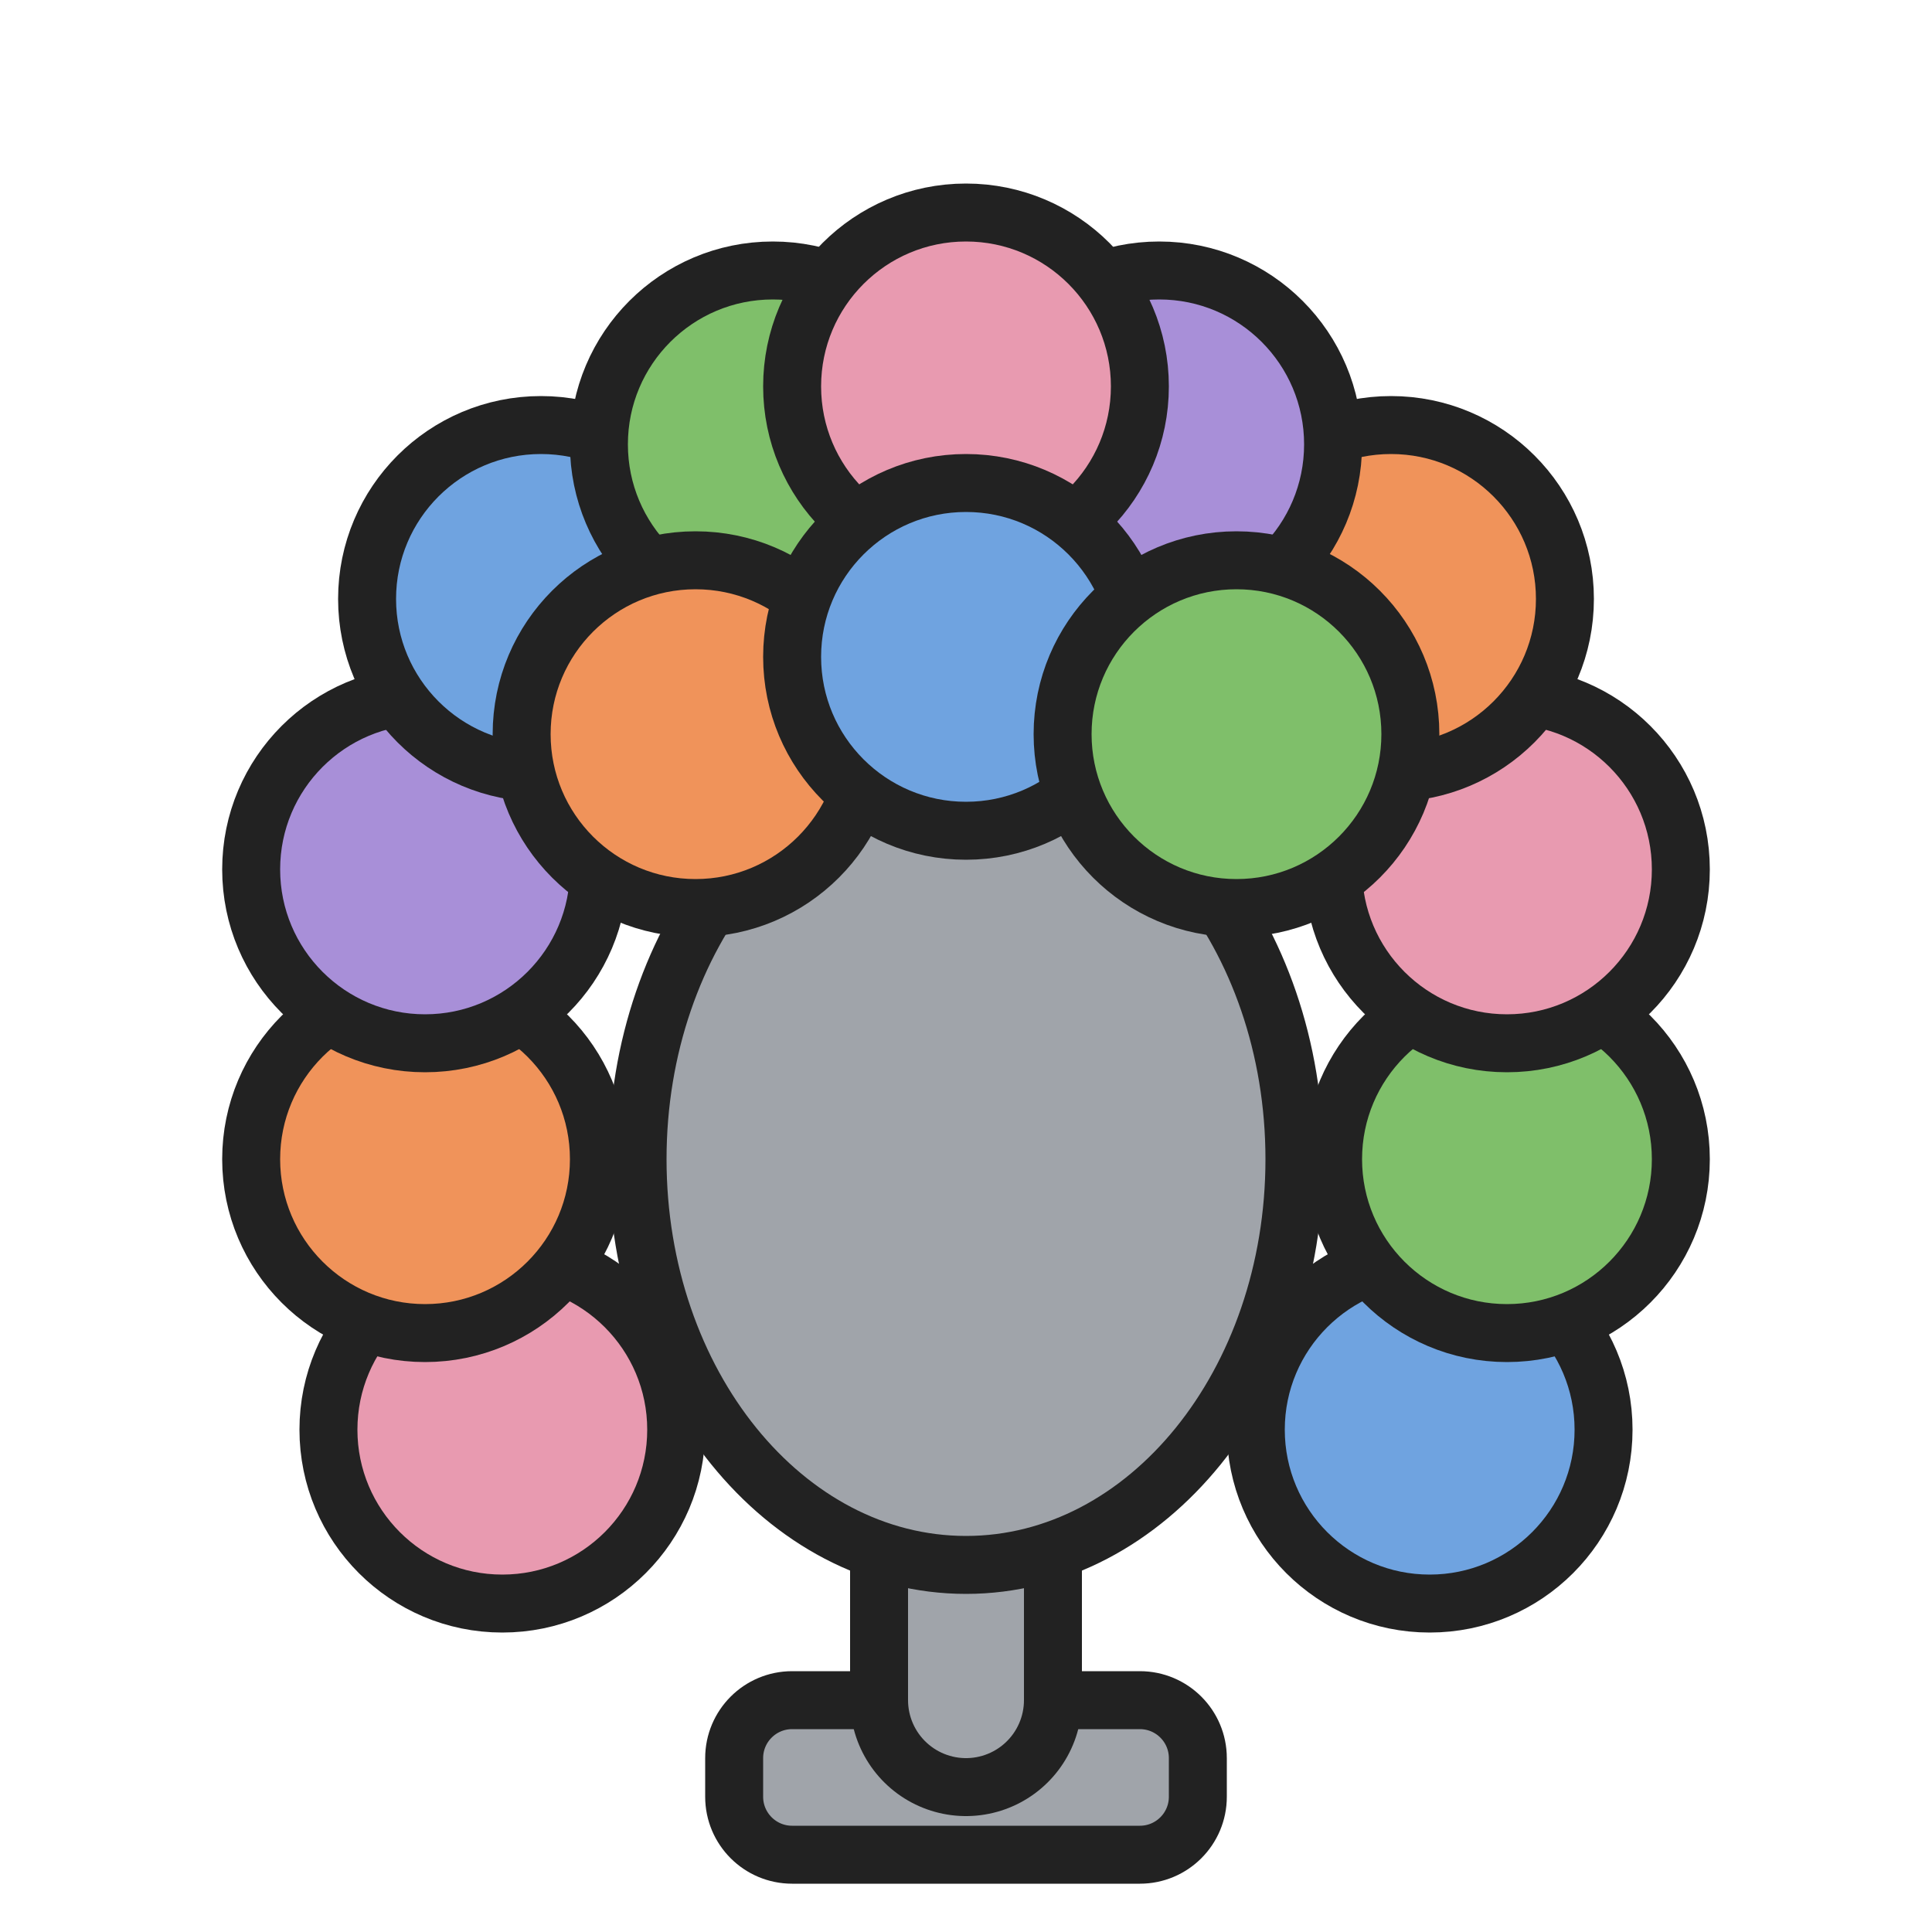
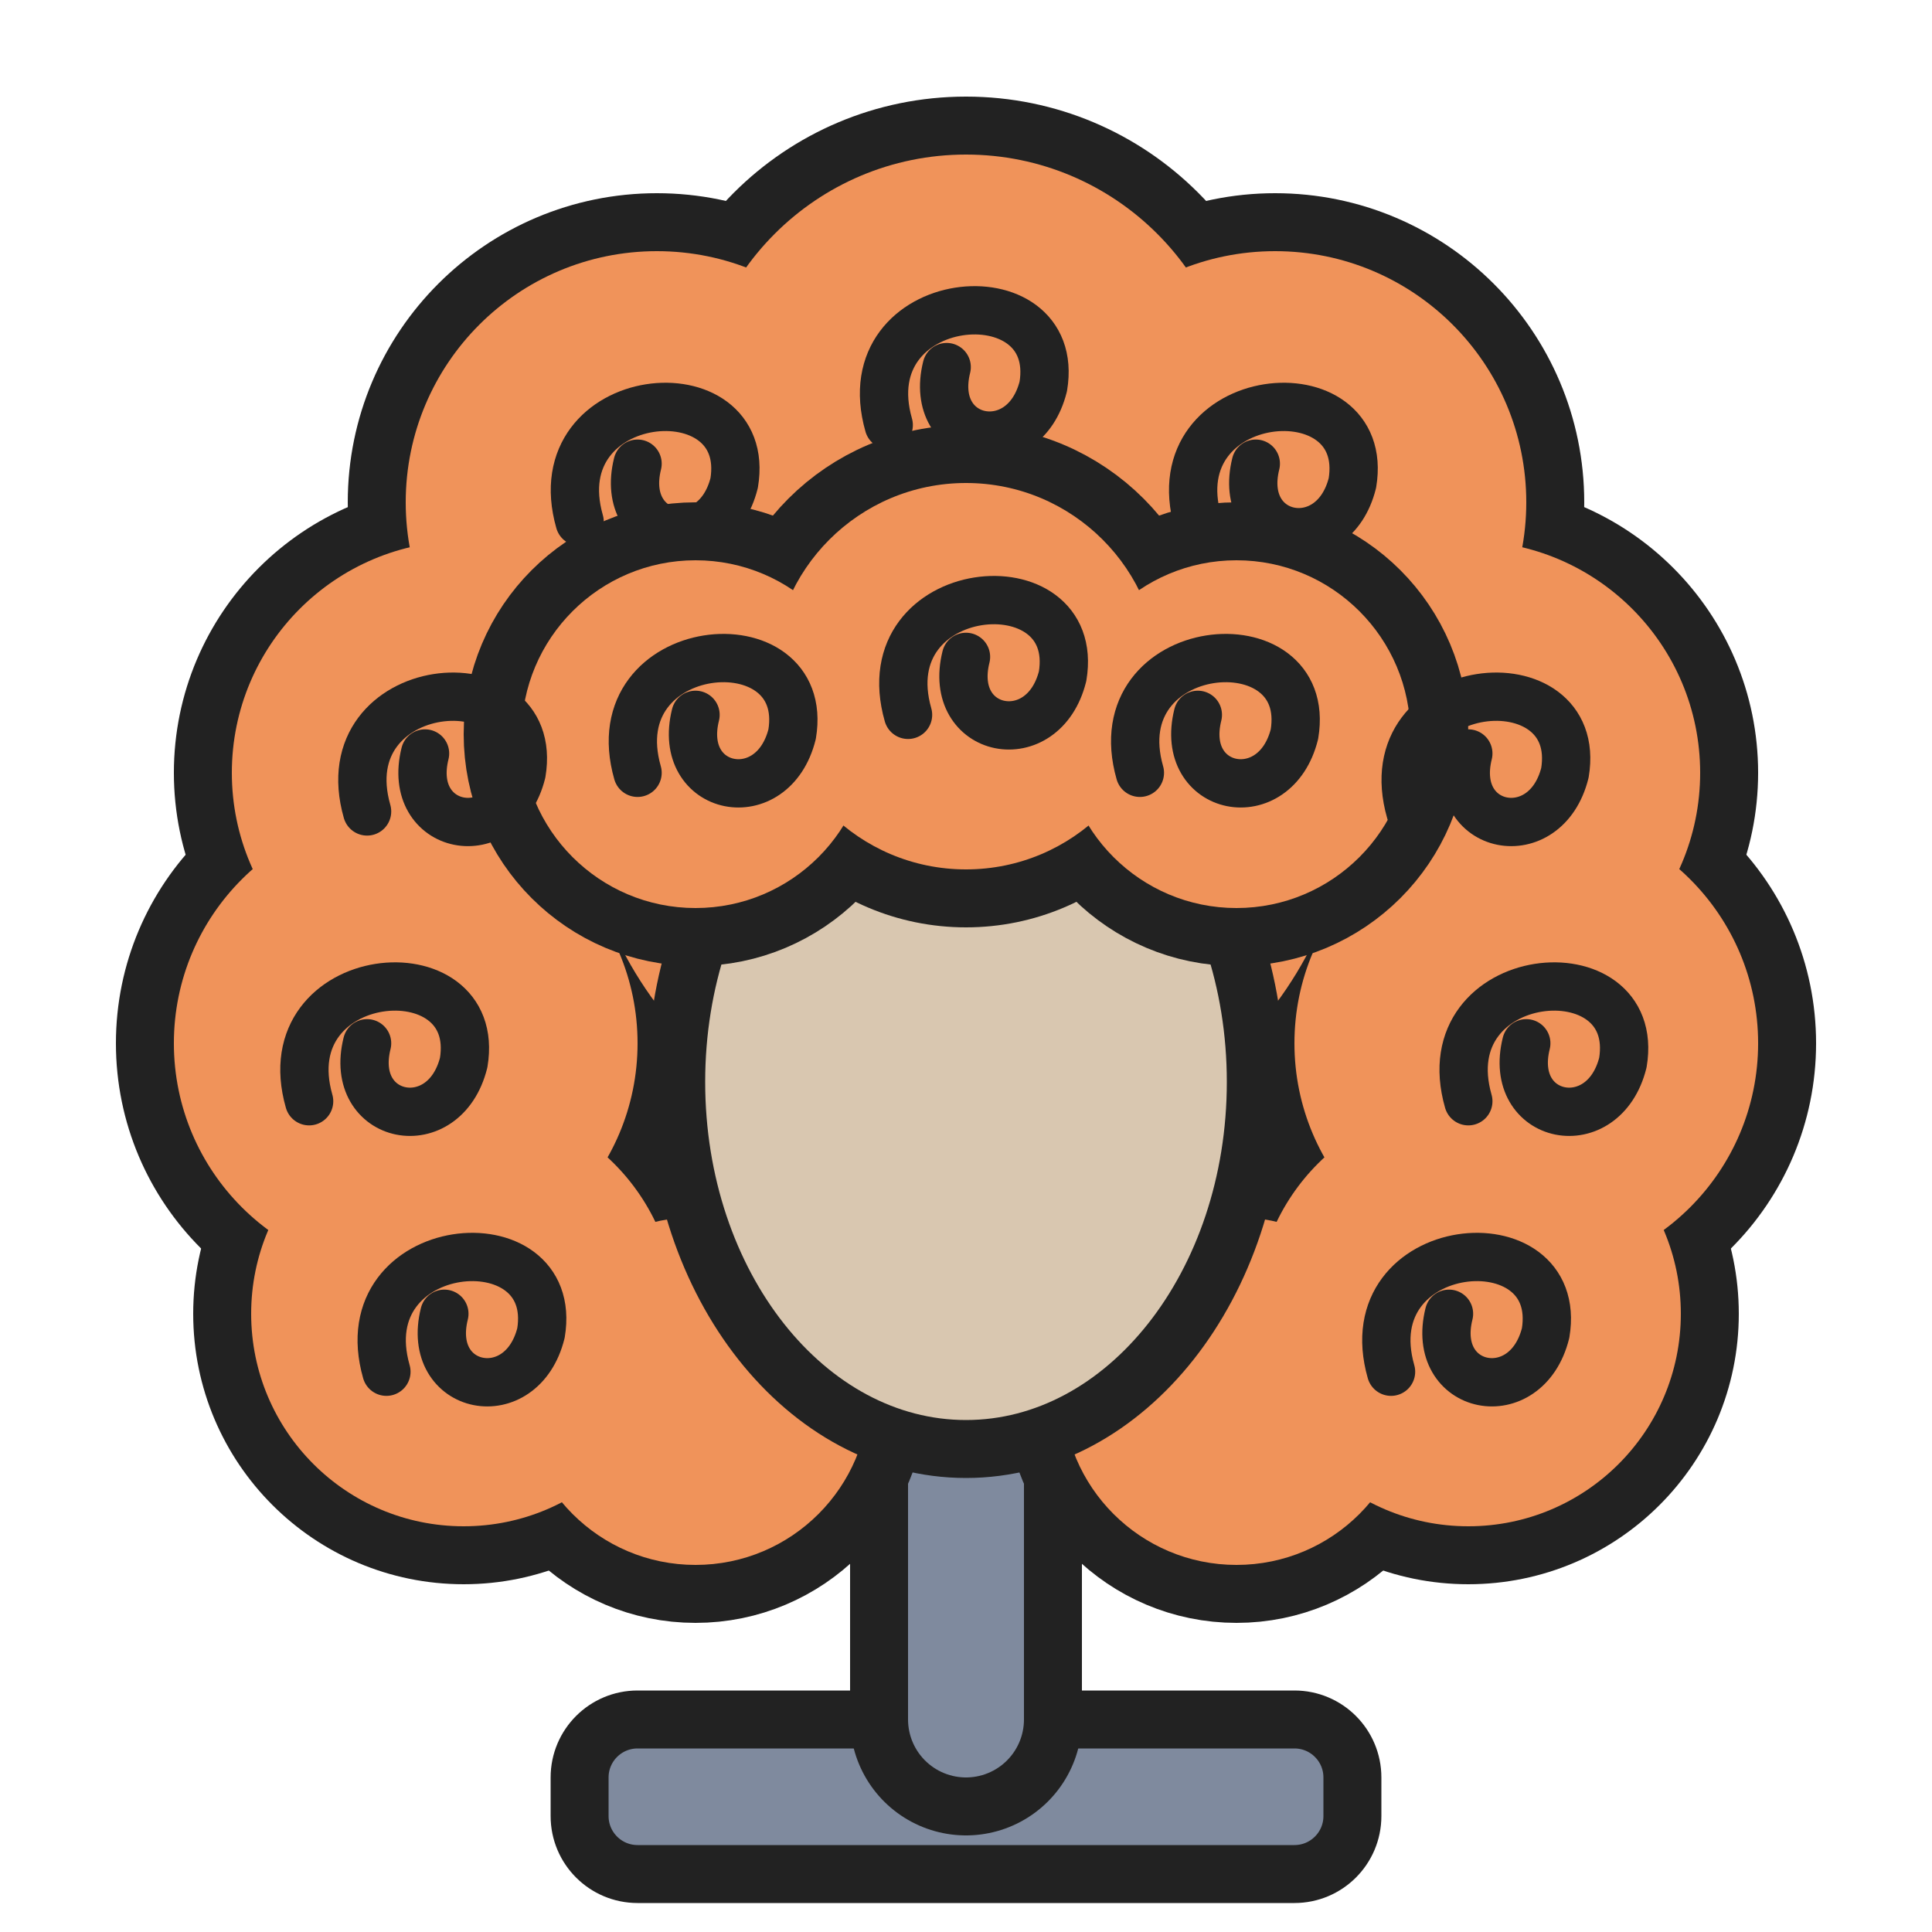
<svg xmlns="http://www.w3.org/2000/svg" viewBox="0 0 100 100">
-   <rect x="38" y="88" width="24" height="8" rx="3" fill="#A0A4AA" stroke="#222" stroke-width="3" stroke-linejoin="round" stroke-linecap="round" />
-   <path d="M50 80 L50 88" fill="none" stroke="#222" stroke-width="12" stroke-linecap="round" stroke-linejoin="round" />
-   <path d="M50 80 L50 88" fill="none" stroke="#A0A4AA" stroke-width="6" stroke-linecap="round" stroke-linejoin="round" />
-   <ellipse cx="50" cy="60" rx="17" ry="21" fill="#A0A4AA" stroke="#222" stroke-width="3" stroke-linejoin="round" stroke-linecap="round" />
-   <circle cx="26" cy="74" r="9" fill="#E89AB0" stroke="#222" stroke-width="3" stroke-linejoin="round" stroke-linecap="round" />
-   <circle cx="74" cy="74" r="9" fill="#6FA3E0" stroke="#222" stroke-width="3" stroke-linejoin="round" stroke-linecap="round" />
-   <circle cx="22" cy="60" r="9" fill="#F0935A" stroke="#222" stroke-width="3" stroke-linejoin="round" stroke-linecap="round" />
-   <circle cx="78" cy="60" r="9" fill="#7FBF6A" stroke="#222" stroke-width="3" stroke-linejoin="round" stroke-linecap="round" />
-   <circle cx="22" cy="45" r="9" fill="#A88FD8" stroke="#222" stroke-width="3" stroke-linejoin="round" stroke-linecap="round" />
-   <circle cx="78" cy="45" r="9" fill="#E89AB0" stroke="#222" stroke-width="3" stroke-linejoin="round" stroke-linecap="round" />
-   <circle cx="28" cy="31" r="9" fill="#6FA3E0" stroke="#222" stroke-width="3" stroke-linejoin="round" stroke-linecap="round" />
-   <circle cx="72" cy="31" r="9" fill="#F0935A" stroke="#222" stroke-width="3" stroke-linejoin="round" stroke-linecap="round" />
-   <circle cx="40" cy="23" r="9" fill="#7FBF6A" stroke="#222" stroke-width="3" stroke-linejoin="round" stroke-linecap="round" />
-   <circle cx="60" cy="23" r="9" fill="#A88FD8" stroke="#222" stroke-width="3" stroke-linejoin="round" stroke-linecap="round" />
-   <circle cx="50" cy="20" r="9" fill="#E89AB0" stroke="#222" stroke-width="3" stroke-linejoin="round" stroke-linecap="round" />
-   <circle cx="36" cy="38" r="9" fill="#F0935A" stroke="#222" stroke-width="3" stroke-linejoin="round" stroke-linecap="round" />
-   <circle cx="50" cy="34" r="9" fill="#6FA3E0" stroke="#222" stroke-width="3" stroke-linejoin="round" stroke-linecap="round" />
-   <circle cx="64" cy="38" r="9" fill="#7FBF6A" stroke="#222" stroke-width="3" stroke-linejoin="round" stroke-linecap="round" />
+   <rect x="30" y="89" width="40" height="8" rx="3" fill="#7F8A9E" stroke="#222" stroke-width="3" stroke-linejoin="round" stroke-linecap="round" />
+   <path d="M50 76 L50 89" fill="none" stroke="#222" stroke-width="12" stroke-linecap="round" stroke-linejoin="round" />
+   <path d="M50 76 L50 89" fill="none" stroke="#7F8A9E" stroke-width="6" stroke-linecap="round" stroke-linejoin="round" />
+   <circle cx="50" cy="22" r="14" fill="#222" stroke="#222" stroke-width="6" />
+   <circle cx="34" cy="26" r="13" fill="#222" stroke="#222" stroke-width="6" />
+   <circle cx="66" cy="26" r="13" fill="#222" stroke="#222" stroke-width="6" />
+   <circle cx="24" cy="40" r="12" fill="#222" stroke="#222" stroke-width="6" />
+   <circle cx="76" cy="40" r="12" fill="#222" stroke="#222" stroke-width="6" />
+   <circle cx="21" cy="54" r="12" fill="#222" stroke="#222" stroke-width="6" />
+   <circle cx="79" cy="54" r="12" fill="#222" stroke="#222" stroke-width="6" />
+   <circle cx="24" cy="68" r="11" fill="#222" stroke="#222" stroke-width="6" />
+   <circle cx="76" cy="68" r="11" fill="#222" stroke="#222" stroke-width="6" />
+   <circle cx="36" cy="72" r="9" fill="#222" stroke="#222" stroke-width="6" />
+   <circle cx="64" cy="72" r="9" fill="#222" stroke="#222" stroke-width="6" />
+   <circle cx="50" cy="40" r="20" fill="#222" stroke="#222" stroke-width="6" />
+   <circle cx="50" cy="22" r="14" fill="#F0935A" />
+   <circle cx="34" cy="26" r="13" fill="#F0935A" />
+   <circle cx="66" cy="26" r="13" fill="#F0935A" />
+   <circle cx="24" cy="40" r="12" fill="#F0935A" />
+   <circle cx="76" cy="40" r="12" fill="#F0935A" />
+   <circle cx="21" cy="54" r="12" fill="#F0935A" />
+   <circle cx="79" cy="54" r="12" fill="#F0935A" />
+   <circle cx="24" cy="68" r="11" fill="#F0935A" />
+   <circle cx="76" cy="68" r="11" fill="#F0935A" />
+   <circle cx="36" cy="72" r="9" fill="#F0935A" />
+   <circle cx="64" cy="72" r="9" fill="#F0935A" />
+   <circle cx="50" cy="40" r="20" fill="#F0935A" />
+   <ellipse cx="50" cy="56" rx="15" ry="19" fill="#D9C7B0" stroke="#222" stroke-width="3" stroke-linejoin="round" stroke-linecap="round" />
+   <circle cx="36" cy="38" r="9" fill="#222" stroke="#222" stroke-width="6" />
+   <circle cx="50" cy="35" r="10" fill="#222" stroke="#222" stroke-width="6" />
+   <circle cx="64" cy="38" r="9" fill="#222" stroke="#222" stroke-width="6" />
+   <circle cx="36" cy="38" r="9" fill="#F0935A" />
+   <circle cx="50" cy="35" r="10" fill="#F0935A" />
+   <circle cx="64" cy="38" r="9" fill="#F0935A" />
+   <path d="M46 22 C44 15 55 14 54 20 C53 24 48 23 49 19" fill="none" stroke="#222" stroke-width="2.5" stroke-linecap="round" stroke-linejoin="round" />
+   <path d="M30 27 C28 20 39 19 38 25 C37 29 32 28 33 24" fill="none" stroke="#222" stroke-width="2.5" stroke-linecap="round" stroke-linejoin="round" />
+   <path d="M62 27 C60 20 71 19 70 25 C69 29 64 28 65 24" fill="none" stroke="#222" stroke-width="2.5" stroke-linecap="round" stroke-linejoin="round" />
+   <path d="M19 42 C17 35 28 34 27 40 C26 44 21 43 22 39" fill="none" stroke="#222" stroke-width="2.5" stroke-linecap="round" stroke-linejoin="round" />
+   <path d="M73 42 C71 35 82 34 81 40 C80 44 75 43 76 39" fill="none" stroke="#222" stroke-width="2.5" stroke-linecap="round" stroke-linejoin="round" />
+   <path d="M16 57 C14 50 25 49 24 55 C23 59 18 58 19 54" fill="none" stroke="#222" stroke-width="2.5" stroke-linecap="round" stroke-linejoin="round" />
+   <path d="M76 57 C74 50 85 49 84 55 C83 59 78 58 79 54" fill="none" stroke="#222" stroke-width="2.5" stroke-linecap="round" stroke-linejoin="round" />
+   <path d="M20 71 C18 64 29 63 28 69 C27 73 22 72 23 68" fill="none" stroke="#222" stroke-width="2.5" stroke-linecap="round" stroke-linejoin="round" />
+   <path d="M72 71 C70 64 81 63 80 69 C79 73 74 72 75 68" fill="none" stroke="#222" stroke-width="2.5" stroke-linecap="round" stroke-linejoin="round" />
+   <path d="M33 40 C31 33 42 32 41 38 C40 42 35 41 36 37" fill="none" stroke="#222" stroke-width="2.5" stroke-linecap="round" stroke-linejoin="round" />
+   <path d="M47 37 C45 30 56 29 55 35 C54 39 49 38 50 34" fill="none" stroke="#222" stroke-width="2.5" stroke-linecap="round" stroke-linejoin="round" />
+   <path d="M59 40 C57 33 68 32 67 38 C66 42 61 41 62 37" fill="none" stroke="#222" stroke-width="2.5" stroke-linecap="round" stroke-linejoin="round" />
</svg>
